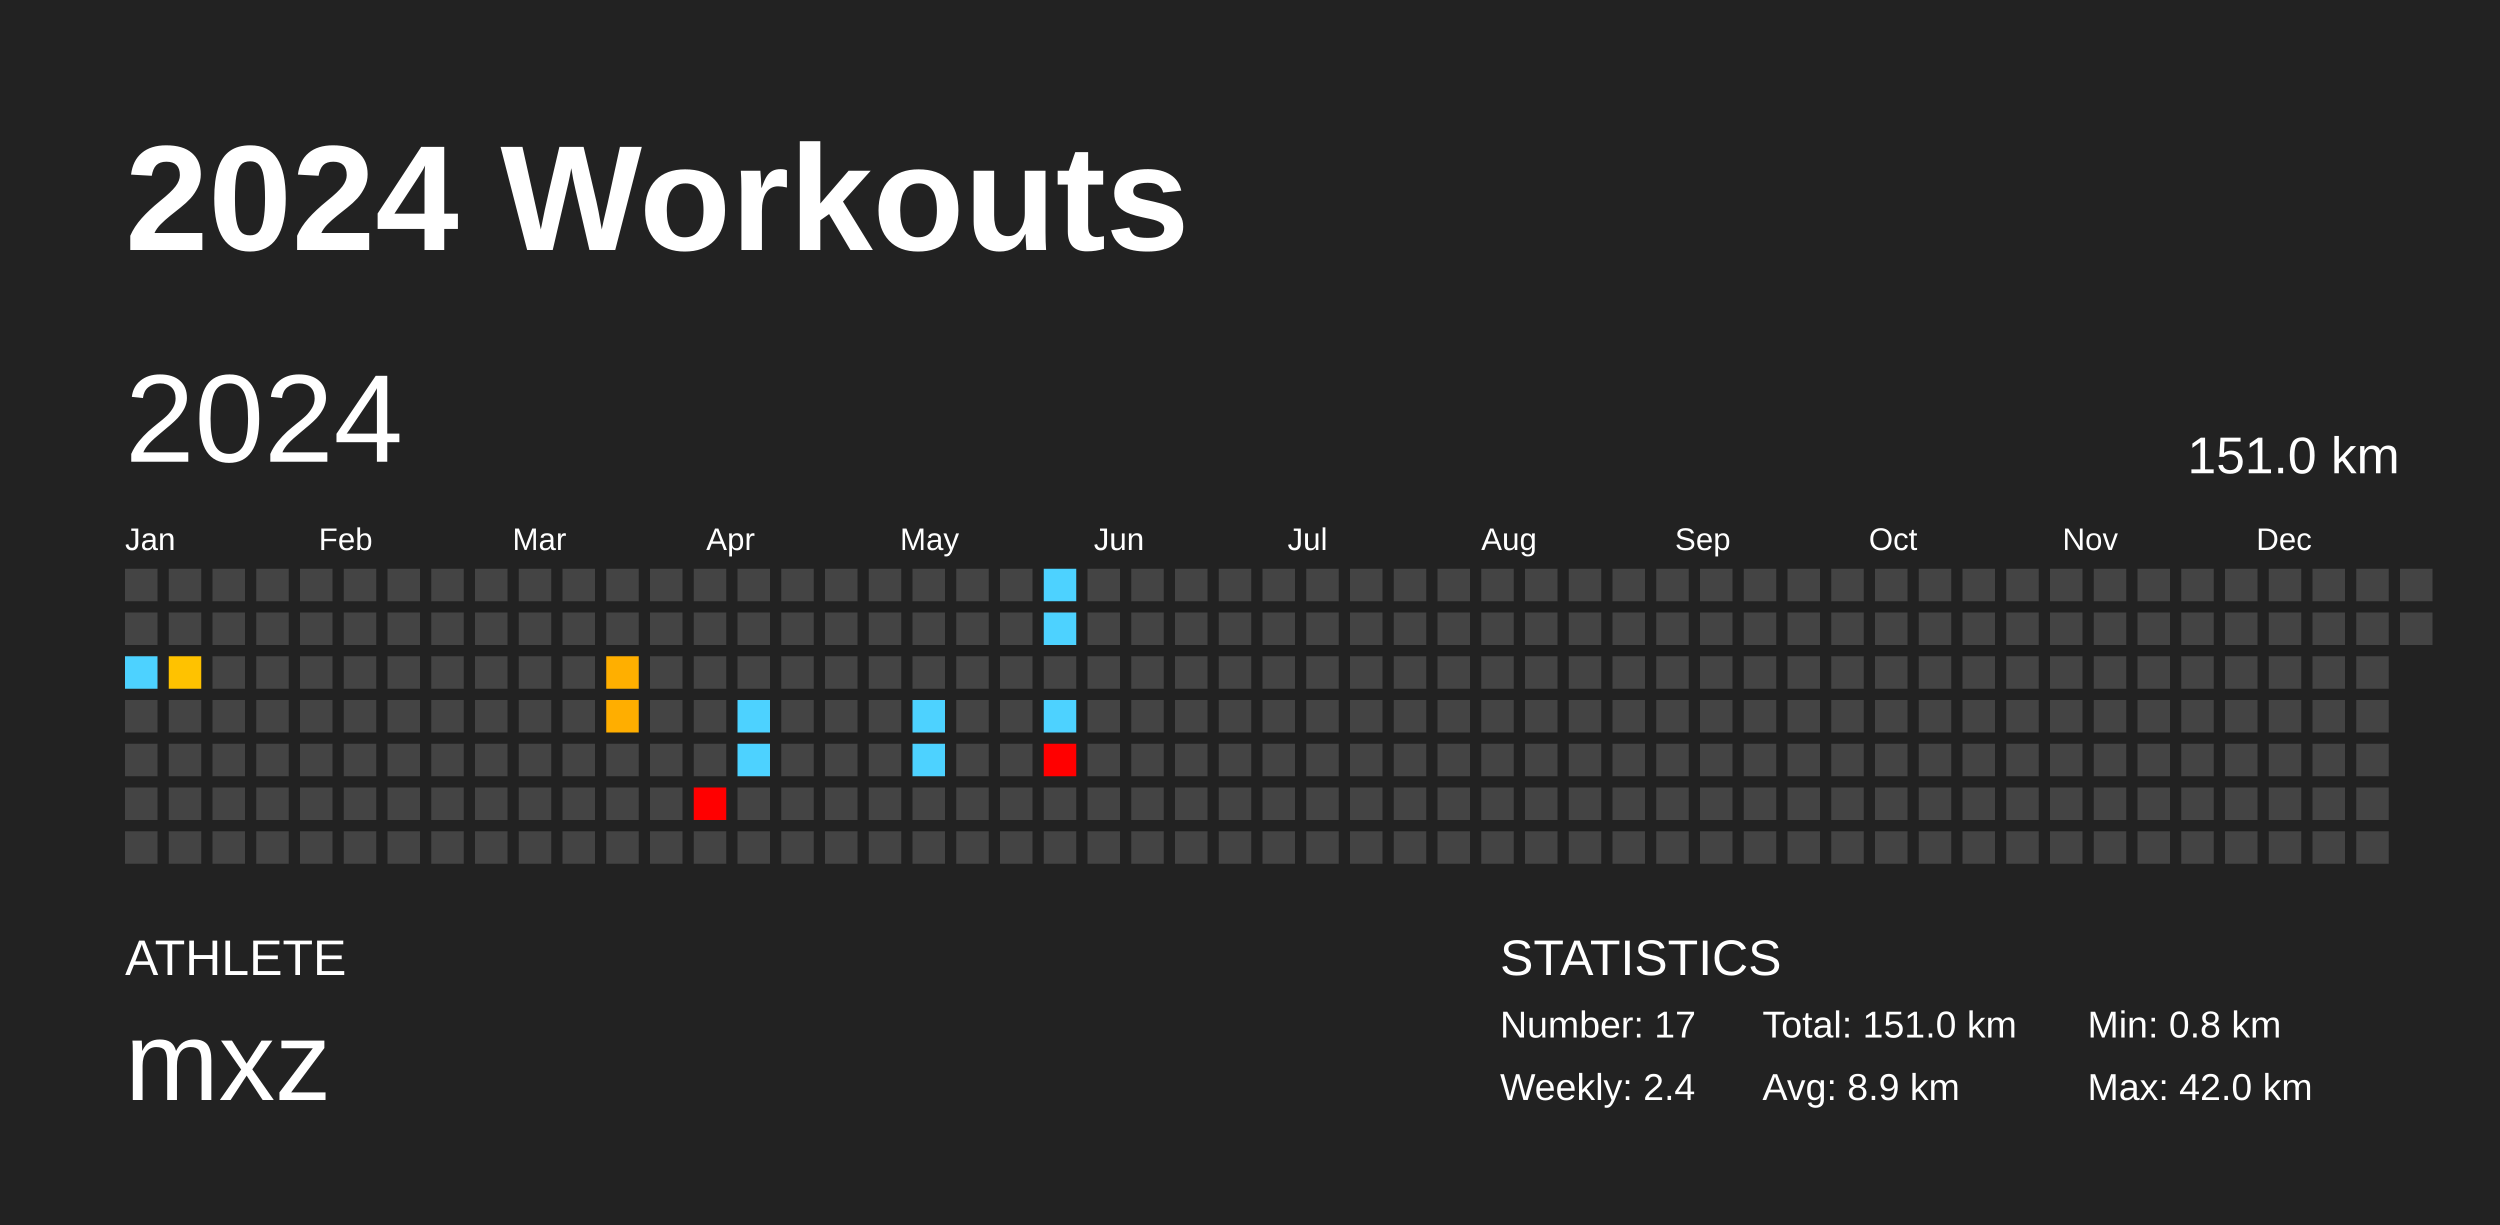
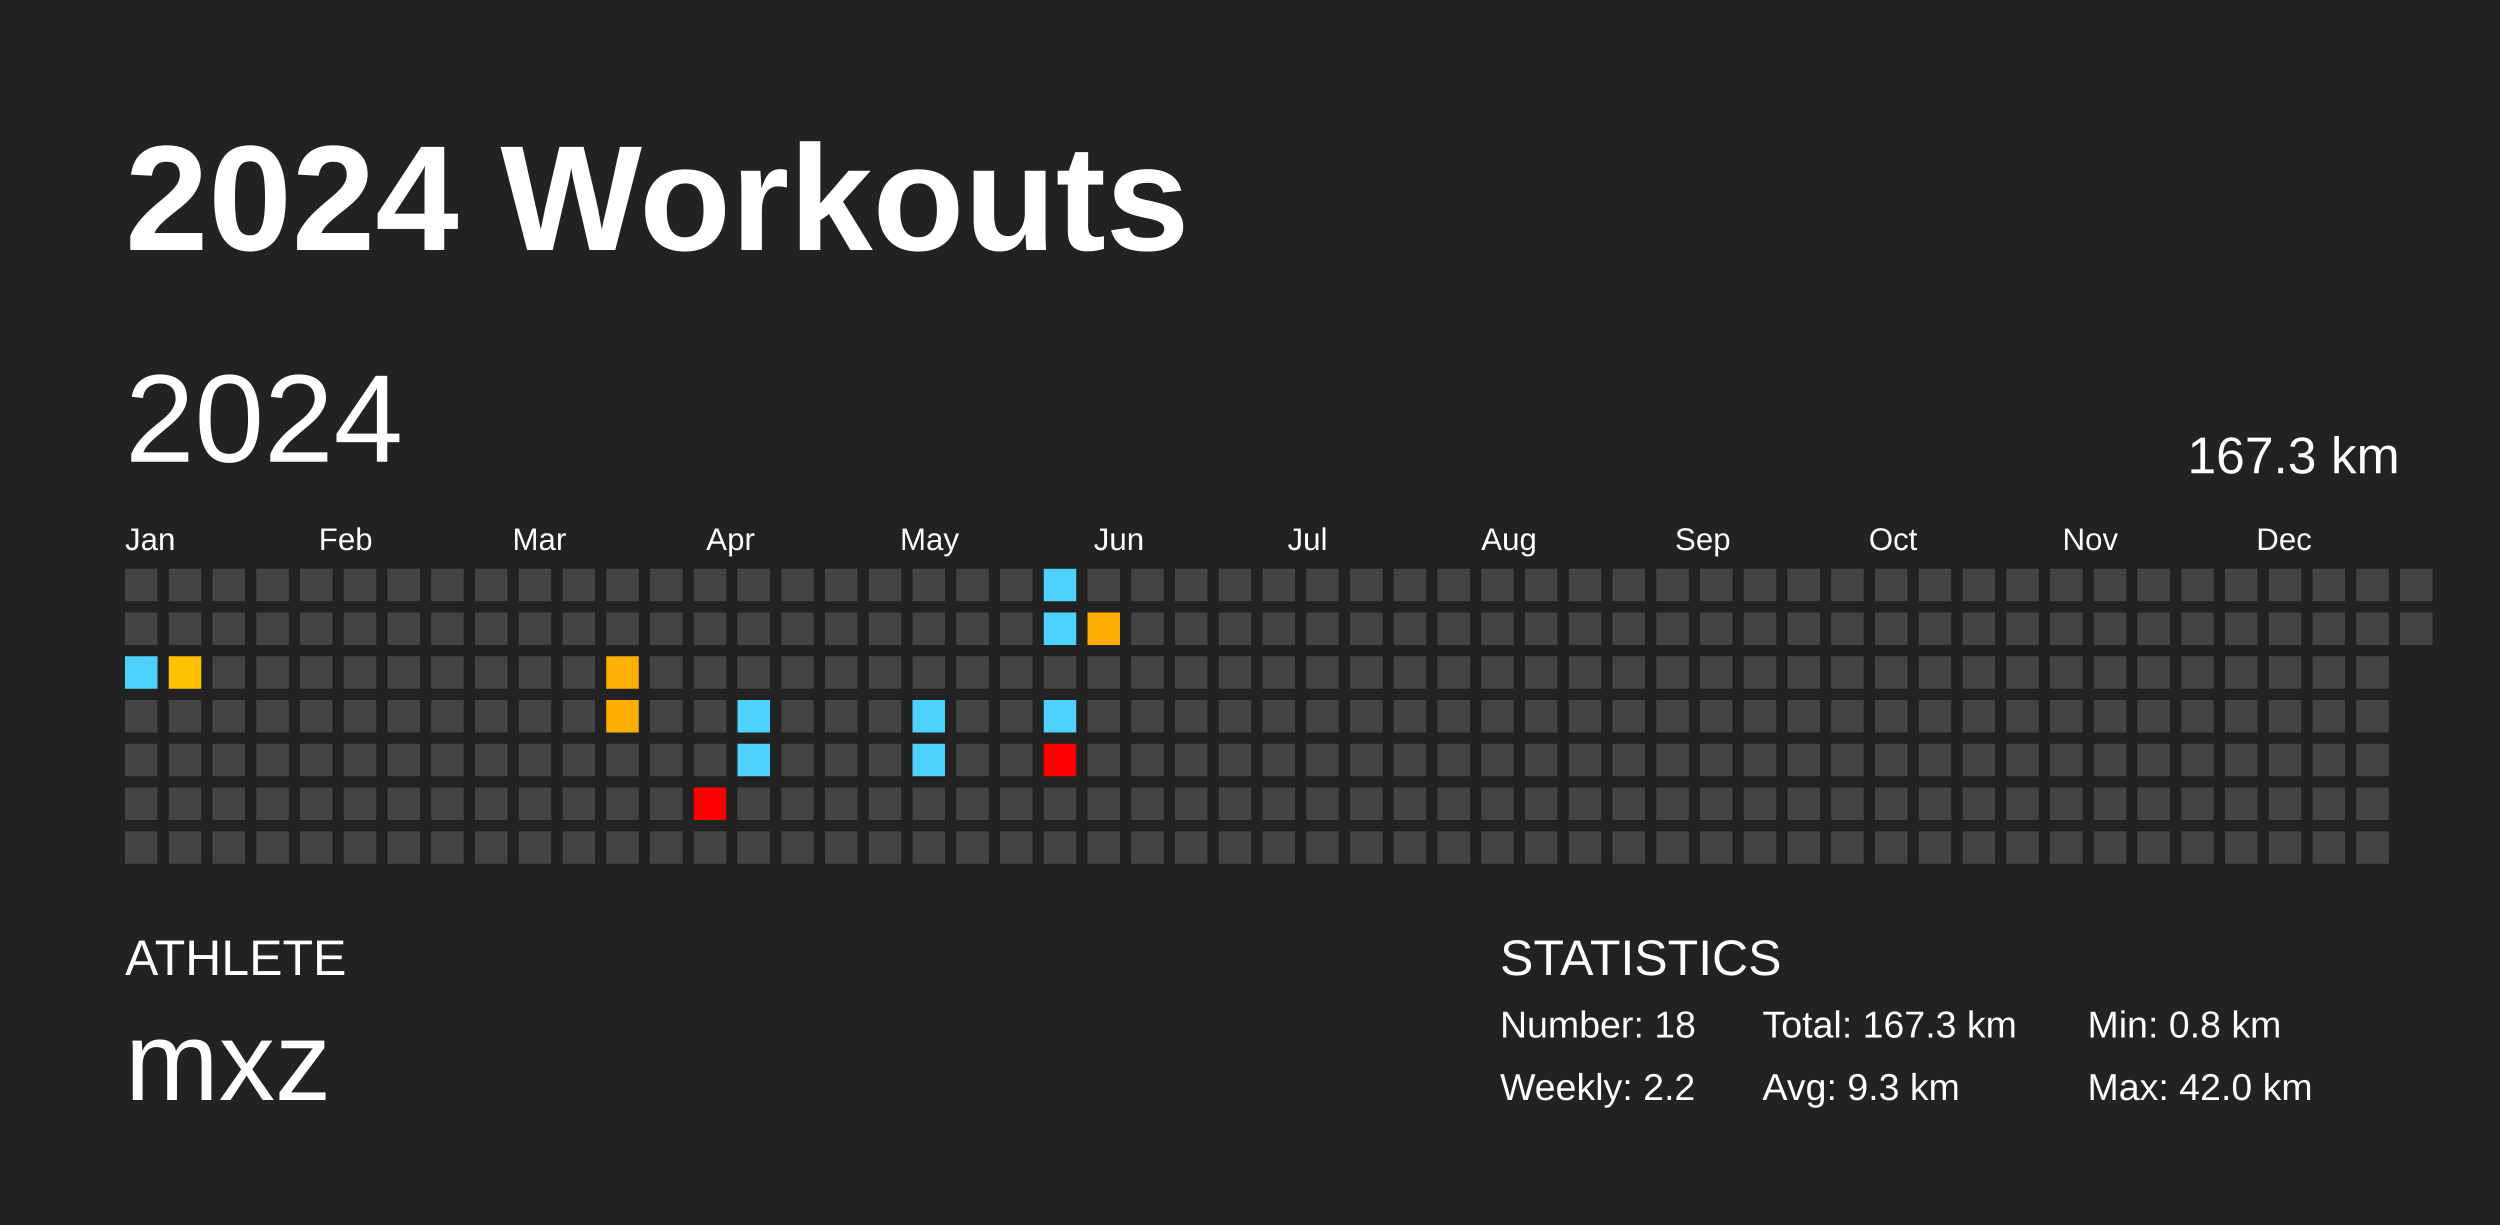
<svg xmlns="http://www.w3.org/2000/svg" baseProfile="full" height="98mm" version="1.1" viewBox="0,0,200,98" width="200mm">
  <defs />
  <rect fill="#222222" height="98" width="200" x="0" y="0" />
  <text fill="#FFFFFF" style="font-size:12px; font-family:Arial; font-weight:bold;" x="10" y="20">2024 Workouts</text>
  <text fill="#FFFFFF" style="font-size:4px; font-family:Arial" x="10" y="78">ATHLETE</text>
  <text fill="#FFFFFF" style="font-size:9px; font-family:Arial" x="10" y="88">mxz</text>
  <text fill="#FFFFFF" style="font-size:4px; font-family:Arial" x="120" y="78">STATISTICS</text>
-   <text fill="#FFFFFF" style="font-size:3px; font-family:Arial" x="120" y="83">Number: 17</text>
-   <text fill="#FFFFFF" style="font-size:3px; font-family:Arial" x="120" y="88">Weekly: 2.4</text>
-   <text fill="#FFFFFF" style="font-size:3px; font-family:Arial" x="141" y="83">Total: 151.0 km</text>
-   <text fill="#FFFFFF" style="font-size:3px; font-family:Arial" x="141" y="88">Avg: 8.9 km</text>
+   <text fill="#FFFFFF" style="font-size:3px; font-family:Arial" x="120" y="83">Number: 18</text>
+   <text fill="#FFFFFF" style="font-size:3px; font-family:Arial" x="120" y="88">Weekly: 2.2</text>
+   <text fill="#FFFFFF" style="font-size:3px; font-family:Arial" x="141" y="83">Total: 167.3 km</text>
+   <text fill="#FFFFFF" style="font-size:3px; font-family:Arial" x="141" y="88">Avg: 9.3 km</text>
  <text fill="#FFFFFF" style="font-size:3px; font-family:Arial" x="167" y="83">Min: 0.8 km</text>
  <text fill="#FFFFFF" style="font-size:3px; font-family:Arial" x="167" y="88">Max: 42.0 km</text>
  <text dominant-baseline="hanging" fill="#FFFFFF" style="font-size:10.0px; font-family:Arial;" x="10" y="30">2024</text>
-   <text dominant-baseline="hanging" fill="#FFFFFF" style="font-size:4.125px; font-family:Arial;" x="175" y="35">151.0 km</text>
+   <text dominant-baseline="hanging" fill="#FFFFFF" style="font-size:4.125px; font-family:Arial;" x="175" y="35">167.3 km</text>
  <text fill="#FFFFFF" style="font-size:2.5px; font-family:Arial" x="10.0" y="44">Jan</text>
  <text fill="#FFFFFF" style="font-size:2.5px; font-family:Arial" x="25.5" y="44">Feb</text>
  <text fill="#FFFFFF" style="font-size:2.5px; font-family:Arial" x="41.0" y="44">Mar</text>
  <text fill="#FFFFFF" style="font-size:2.5px; font-family:Arial" x="56.5" y="44">Apr</text>
  <text fill="#FFFFFF" style="font-size:2.5px; font-family:Arial" x="72.0" y="44">May</text>
  <text fill="#FFFFFF" style="font-size:2.5px; font-family:Arial" x="87.5" y="44">Jun</text>
  <text fill="#FFFFFF" style="font-size:2.5px; font-family:Arial" x="103.0" y="44">Jul</text>
  <text fill="#FFFFFF" style="font-size:2.5px; font-family:Arial" x="118.5" y="44">Aug</text>
  <text fill="#FFFFFF" style="font-size:2.5px; font-family:Arial" x="134.0" y="44">Sep</text>
  <text fill="#FFFFFF" style="font-size:2.5px; font-family:Arial" x="149.5" y="44">Oct</text>
  <text fill="#FFFFFF" style="font-size:2.5px; font-family:Arial" x="165.0" y="44">Nov</text>
  <text fill="#FFFFFF" style="font-size:2.5px; font-family:Arial" x="180.5" y="44">Dec</text>
  <rect fill="#444444" height="2.6" width="2.6" x="10.0" y="45.5" />
  <rect fill="#444444" height="2.6" width="2.6" x="10.0" y="49.0" />
  <rect fill="#4dd2ff" height="2.6" width="2.6" x="10.0" y="52.5" />
  <rect fill="#444444" height="2.6" width="2.6" x="10.0" y="56.0" />
  <rect fill="#444444" height="2.6" width="2.6" x="10.0" y="59.5" />
  <rect fill="#444444" height="2.6" width="2.6" x="10.0" y="63.0" />
  <rect fill="#444444" height="2.6" width="2.6" x="10.0" y="66.5" />
  <rect fill="#444444" height="2.6" width="2.6" x="13.5" y="45.5" />
  <rect fill="#444444" height="2.6" width="2.6" x="13.5" y="49.0" />
  <rect fill="#ffc200" height="2.6" width="2.6" x="13.5" y="52.5" />
  <rect fill="#444444" height="2.6" width="2.6" x="13.5" y="56.0" />
  <rect fill="#444444" height="2.6" width="2.6" x="13.5" y="59.5" />
  <rect fill="#444444" height="2.6" width="2.6" x="13.5" y="63.0" />
  <rect fill="#444444" height="2.6" width="2.6" x="13.5" y="66.5" />
  <rect fill="#444444" height="2.6" width="2.6" x="17.0" y="45.5" />
  <rect fill="#444444" height="2.6" width="2.6" x="17.0" y="49.0" />
  <rect fill="#444444" height="2.6" width="2.6" x="17.0" y="52.5" />
  <rect fill="#444444" height="2.6" width="2.6" x="17.0" y="56.0" />
  <rect fill="#444444" height="2.6" width="2.6" x="17.0" y="59.5" />
  <rect fill="#444444" height="2.6" width="2.6" x="17.0" y="63.0" />
  <rect fill="#444444" height="2.6" width="2.6" x="17.0" y="66.5" />
  <rect fill="#444444" height="2.6" width="2.6" x="20.5" y="45.5" />
  <rect fill="#444444" height="2.6" width="2.6" x="20.5" y="49.0" />
  <rect fill="#444444" height="2.6" width="2.6" x="20.5" y="52.5" />
  <rect fill="#444444" height="2.6" width="2.6" x="20.5" y="56.0" />
  <rect fill="#444444" height="2.6" width="2.6" x="20.5" y="59.5" />
  <rect fill="#444444" height="2.6" width="2.6" x="20.5" y="63.0" />
  <rect fill="#444444" height="2.6" width="2.6" x="20.5" y="66.5" />
  <rect fill="#444444" height="2.6" width="2.6" x="24.0" y="45.5" />
  <rect fill="#444444" height="2.6" width="2.6" x="24.0" y="49.0" />
  <rect fill="#444444" height="2.6" width="2.6" x="24.0" y="52.5" />
  <rect fill="#444444" height="2.6" width="2.6" x="24.0" y="56.0" />
  <rect fill="#444444" height="2.6" width="2.6" x="24.0" y="59.5" />
  <rect fill="#444444" height="2.6" width="2.6" x="24.0" y="63.0" />
  <rect fill="#444444" height="2.6" width="2.6" x="24.0" y="66.5" />
  <rect fill="#444444" height="2.6" width="2.6" x="27.5" y="45.5" />
  <rect fill="#444444" height="2.6" width="2.6" x="27.5" y="49.0" />
  <rect fill="#444444" height="2.6" width="2.6" x="27.5" y="52.5" />
  <rect fill="#444444" height="2.6" width="2.6" x="27.5" y="56.0" />
  <rect fill="#444444" height="2.6" width="2.6" x="27.5" y="59.5" />
  <rect fill="#444444" height="2.6" width="2.6" x="27.5" y="63.0" />
  <rect fill="#444444" height="2.6" width="2.6" x="27.5" y="66.5" />
  <rect fill="#444444" height="2.6" width="2.6" x="31.0" y="45.5" />
  <rect fill="#444444" height="2.6" width="2.6" x="31.0" y="49.0" />
  <rect fill="#444444" height="2.6" width="2.6" x="31.0" y="52.5" />
  <rect fill="#444444" height="2.6" width="2.6" x="31.0" y="56.0" />
  <rect fill="#444444" height="2.6" width="2.6" x="31.0" y="59.5" />
  <rect fill="#444444" height="2.6" width="2.6" x="31.0" y="63.0" />
  <rect fill="#444444" height="2.6" width="2.6" x="31.0" y="66.5" />
  <rect fill="#444444" height="2.6" width="2.6" x="34.5" y="45.5" />
  <rect fill="#444444" height="2.6" width="2.6" x="34.5" y="49.0" />
  <rect fill="#444444" height="2.6" width="2.6" x="34.5" y="52.5" />
  <rect fill="#444444" height="2.6" width="2.6" x="34.5" y="56.0" />
  <rect fill="#444444" height="2.6" width="2.6" x="34.5" y="59.5" />
  <rect fill="#444444" height="2.6" width="2.6" x="34.5" y="63.0" />
  <rect fill="#444444" height="2.6" width="2.6" x="34.5" y="66.5" />
  <rect fill="#444444" height="2.6" width="2.6" x="38.0" y="45.5" />
  <rect fill="#444444" height="2.6" width="2.6" x="38.0" y="49.0" />
  <rect fill="#444444" height="2.6" width="2.6" x="38.0" y="52.5" />
  <rect fill="#444444" height="2.6" width="2.6" x="38.0" y="56.0" />
  <rect fill="#444444" height="2.6" width="2.6" x="38.0" y="59.5" />
  <rect fill="#444444" height="2.6" width="2.6" x="38.0" y="63.0" />
  <rect fill="#444444" height="2.6" width="2.6" x="38.0" y="66.5" />
  <rect fill="#444444" height="2.6" width="2.6" x="41.5" y="45.5" />
  <rect fill="#444444" height="2.6" width="2.6" x="41.5" y="49.0" />
  <rect fill="#444444" height="2.6" width="2.6" x="41.5" y="52.5" />
  <rect fill="#444444" height="2.6" width="2.6" x="41.5" y="56.0" />
  <rect fill="#444444" height="2.6" width="2.6" x="41.5" y="59.5" />
  <rect fill="#444444" height="2.6" width="2.6" x="41.5" y="63.0" />
  <rect fill="#444444" height="2.6" width="2.6" x="41.5" y="66.5" />
  <rect fill="#444444" height="2.6" width="2.6" x="45.0" y="45.5" />
  <rect fill="#444444" height="2.6" width="2.6" x="45.0" y="49.0" />
  <rect fill="#444444" height="2.6" width="2.6" x="45.0" y="52.5" />
  <rect fill="#444444" height="2.6" width="2.6" x="45.0" y="56.0" />
  <rect fill="#444444" height="2.6" width="2.6" x="45.0" y="59.5" />
  <rect fill="#444444" height="2.6" width="2.6" x="45.0" y="63.0" />
  <rect fill="#444444" height="2.6" width="2.6" x="45.0" y="66.5" />
  <rect fill="#444444" height="2.6" width="2.6" x="48.5" y="45.5" />
  <rect fill="#444444" height="2.6" width="2.6" x="48.5" y="49.0" />
  <rect fill="#ffaf00" height="2.6" width="2.6" x="48.5" y="52.5" />
  <rect fill="#ffae00" height="2.6" width="2.6" x="48.5" y="56.0" />
  <rect fill="#444444" height="2.6" width="2.6" x="48.5" y="59.5" />
  <rect fill="#444444" height="2.6" width="2.6" x="48.5" y="63.0" />
  <rect fill="#444444" height="2.6" width="2.6" x="48.5" y="66.5" />
  <rect fill="#444444" height="2.6" width="2.6" x="52.0" y="45.5" />
  <rect fill="#444444" height="2.6" width="2.6" x="52.0" y="49.0" />
  <rect fill="#444444" height="2.6" width="2.6" x="52.0" y="52.5" />
  <rect fill="#444444" height="2.6" width="2.6" x="52.0" y="56.0" />
  <rect fill="#444444" height="2.6" width="2.6" x="52.0" y="59.5" />
  <rect fill="#444444" height="2.6" width="2.6" x="52.0" y="63.0" />
  <rect fill="#444444" height="2.6" width="2.6" x="52.0" y="66.5" />
  <rect fill="#444444" height="2.6" width="2.6" x="55.5" y="45.5" />
  <rect fill="#444444" height="2.6" width="2.6" x="55.5" y="49.0" />
  <rect fill="#444444" height="2.6" width="2.6" x="55.5" y="52.5" />
  <rect fill="#444444" height="2.6" width="2.6" x="55.5" y="56.0" />
  <rect fill="#444444" height="2.6" width="2.6" x="55.5" y="59.5" />
  <rect fill="red" height="2.6" width="2.6" x="55.5" y="63.0" />
  <rect fill="#444444" height="2.6" width="2.6" x="55.5" y="66.5" />
  <rect fill="#444444" height="2.6" width="2.6" x="59.0" y="45.5" />
  <rect fill="#444444" height="2.6" width="2.6" x="59.0" y="49.0" />
  <rect fill="#444444" height="2.6" width="2.6" x="59.0" y="52.5" />
  <rect fill="#4dd2ff" height="2.6" width="2.6" x="59.0" y="56.0" />
  <rect fill="#4dd2ff" height="2.6" width="2.6" x="59.0" y="59.5" />
  <rect fill="#444444" height="2.6" width="2.6" x="59.0" y="63.0" />
  <rect fill="#444444" height="2.6" width="2.6" x="59.0" y="66.5" />
  <rect fill="#444444" height="2.6" width="2.6" x="62.5" y="45.5" />
  <rect fill="#444444" height="2.6" width="2.6" x="62.5" y="49.0" />
  <rect fill="#444444" height="2.6" width="2.6" x="62.5" y="52.5" />
  <rect fill="#444444" height="2.6" width="2.6" x="62.5" y="56.0" />
  <rect fill="#444444" height="2.6" width="2.6" x="62.5" y="59.5" />
  <rect fill="#444444" height="2.6" width="2.6" x="62.5" y="63.0" />
  <rect fill="#444444" height="2.6" width="2.6" x="62.5" y="66.5" />
  <rect fill="#444444" height="2.6" width="2.6" x="66.0" y="45.5" />
  <rect fill="#444444" height="2.6" width="2.6" x="66.0" y="49.0" />
  <rect fill="#444444" height="2.6" width="2.6" x="66.0" y="52.5" />
  <rect fill="#444444" height="2.6" width="2.6" x="66.0" y="56.0" />
  <rect fill="#444444" height="2.6" width="2.6" x="66.0" y="59.5" />
  <rect fill="#444444" height="2.6" width="2.6" x="66.0" y="63.0" />
  <rect fill="#444444" height="2.6" width="2.6" x="66.0" y="66.5" />
  <rect fill="#444444" height="2.6" width="2.6" x="69.5" y="45.5" />
  <rect fill="#444444" height="2.6" width="2.6" x="69.5" y="49.0" />
  <rect fill="#444444" height="2.6" width="2.6" x="69.5" y="52.5" />
  <rect fill="#444444" height="2.6" width="2.6" x="69.5" y="56.0" />
  <rect fill="#444444" height="2.6" width="2.6" x="69.5" y="59.5" />
  <rect fill="#444444" height="2.6" width="2.6" x="69.5" y="63.0" />
  <rect fill="#444444" height="2.6" width="2.6" x="69.5" y="66.5" />
  <rect fill="#444444" height="2.6" width="2.6" x="73.0" y="45.5" />
  <rect fill="#444444" height="2.6" width="2.6" x="73.0" y="49.0" />
  <rect fill="#444444" height="2.6" width="2.6" x="73.0" y="52.5" />
  <rect fill="#4dd2ff" height="2.6" width="2.6" x="73.0" y="56.0" />
  <rect fill="#4dd2ff" height="2.6" width="2.6" x="73.0" y="59.5" />
  <rect fill="#444444" height="2.6" width="2.6" x="73.0" y="63.0" />
  <rect fill="#444444" height="2.6" width="2.6" x="73.0" y="66.5" />
  <rect fill="#444444" height="2.6" width="2.6" x="76.5" y="45.5" />
  <rect fill="#444444" height="2.6" width="2.6" x="76.5" y="49.0" />
  <rect fill="#444444" height="2.6" width="2.6" x="76.5" y="52.5" />
  <rect fill="#444444" height="2.6" width="2.6" x="76.5" y="56.0" />
  <rect fill="#444444" height="2.6" width="2.6" x="76.5" y="59.5" />
  <rect fill="#444444" height="2.6" width="2.6" x="76.5" y="63.0" />
  <rect fill="#444444" height="2.6" width="2.6" x="76.5" y="66.5" />
  <rect fill="#444444" height="2.6" width="2.6" x="80.0" y="45.5" />
  <rect fill="#444444" height="2.6" width="2.6" x="80.0" y="49.0" />
  <rect fill="#444444" height="2.6" width="2.6" x="80.0" y="52.5" />
  <rect fill="#444444" height="2.6" width="2.6" x="80.0" y="56.0" />
  <rect fill="#444444" height="2.6" width="2.6" x="80.0" y="59.5" />
  <rect fill="#444444" height="2.6" width="2.6" x="80.0" y="63.0" />
  <rect fill="#444444" height="2.6" width="2.6" x="80.0" y="66.5" />
  <rect fill="#4dd2ff" height="2.6" width="2.6" x="83.5" y="45.5" />
  <rect fill="#4dd2ff" height="2.6" width="2.6" x="83.5" y="49.0" />
  <rect fill="#444444" height="2.6" width="2.6" x="83.5" y="52.5" />
  <rect fill="#4dd2ff" height="2.6" width="2.6" x="83.5" y="56.0" />
  <rect fill="red" height="2.6" width="2.6" x="83.5" y="59.5" />
  <rect fill="#444444" height="2.6" width="2.6" x="83.5" y="63.0" />
  <rect fill="#444444" height="2.6" width="2.6" x="83.5" y="66.5" />
  <rect fill="#444444" height="2.6" width="2.6" x="87.0" y="45.5" />
-   <rect fill="#444444" height="2.6" width="2.6" x="87.0" y="49.0" />
+   <rect fill="#ffab00" height="2.6" width="2.6" x="87.0" y="49.0" />
  <rect fill="#444444" height="2.6" width="2.6" x="87.0" y="52.5" />
  <rect fill="#444444" height="2.6" width="2.6" x="87.0" y="56.0" />
  <rect fill="#444444" height="2.6" width="2.6" x="87.0" y="59.5" />
  <rect fill="#444444" height="2.6" width="2.6" x="87.0" y="63.0" />
  <rect fill="#444444" height="2.6" width="2.6" x="87.0" y="66.5" />
  <rect fill="#444444" height="2.6" width="2.6" x="90.5" y="45.5" />
  <rect fill="#444444" height="2.6" width="2.6" x="90.5" y="49.0" />
  <rect fill="#444444" height="2.6" width="2.6" x="90.5" y="52.5" />
  <rect fill="#444444" height="2.6" width="2.6" x="90.5" y="56.0" />
  <rect fill="#444444" height="2.6" width="2.6" x="90.5" y="59.5" />
  <rect fill="#444444" height="2.6" width="2.6" x="90.5" y="63.0" />
  <rect fill="#444444" height="2.6" width="2.6" x="90.5" y="66.5" />
  <rect fill="#444444" height="2.6" width="2.6" x="94.0" y="45.5" />
  <rect fill="#444444" height="2.6" width="2.6" x="94.0" y="49.0" />
  <rect fill="#444444" height="2.6" width="2.6" x="94.0" y="52.5" />
  <rect fill="#444444" height="2.6" width="2.6" x="94.0" y="56.0" />
  <rect fill="#444444" height="2.6" width="2.6" x="94.0" y="59.5" />
  <rect fill="#444444" height="2.6" width="2.6" x="94.0" y="63.0" />
  <rect fill="#444444" height="2.6" width="2.6" x="94.0" y="66.5" />
  <rect fill="#444444" height="2.6" width="2.6" x="97.5" y="45.5" />
  <rect fill="#444444" height="2.6" width="2.6" x="97.5" y="49.0" />
  <rect fill="#444444" height="2.6" width="2.6" x="97.5" y="52.5" />
  <rect fill="#444444" height="2.6" width="2.6" x="97.5" y="56.0" />
  <rect fill="#444444" height="2.6" width="2.6" x="97.5" y="59.5" />
  <rect fill="#444444" height="2.6" width="2.6" x="97.5" y="63.0" />
  <rect fill="#444444" height="2.6" width="2.6" x="97.5" y="66.5" />
  <rect fill="#444444" height="2.6" width="2.6" x="101.0" y="45.5" />
  <rect fill="#444444" height="2.6" width="2.6" x="101.0" y="49.0" />
  <rect fill="#444444" height="2.6" width="2.6" x="101.0" y="52.5" />
  <rect fill="#444444" height="2.6" width="2.6" x="101.0" y="56.0" />
  <rect fill="#444444" height="2.6" width="2.6" x="101.0" y="59.5" />
  <rect fill="#444444" height="2.6" width="2.6" x="101.0" y="63.0" />
  <rect fill="#444444" height="2.6" width="2.6" x="101.0" y="66.5" />
  <rect fill="#444444" height="2.6" width="2.6" x="104.5" y="45.5" />
  <rect fill="#444444" height="2.6" width="2.6" x="104.5" y="49.0" />
  <rect fill="#444444" height="2.6" width="2.6" x="104.5" y="52.5" />
  <rect fill="#444444" height="2.6" width="2.6" x="104.5" y="56.0" />
  <rect fill="#444444" height="2.6" width="2.6" x="104.5" y="59.5" />
  <rect fill="#444444" height="2.6" width="2.6" x="104.5" y="63.0" />
  <rect fill="#444444" height="2.6" width="2.6" x="104.5" y="66.5" />
  <rect fill="#444444" height="2.6" width="2.6" x="108.0" y="45.5" />
  <rect fill="#444444" height="2.6" width="2.6" x="108.0" y="49.0" />
  <rect fill="#444444" height="2.6" width="2.6" x="108.0" y="52.5" />
  <rect fill="#444444" height="2.6" width="2.6" x="108.0" y="56.0" />
  <rect fill="#444444" height="2.6" width="2.6" x="108.0" y="59.5" />
  <rect fill="#444444" height="2.6" width="2.6" x="108.0" y="63.0" />
  <rect fill="#444444" height="2.6" width="2.6" x="108.0" y="66.5" />
  <rect fill="#444444" height="2.6" width="2.6" x="111.5" y="45.5" />
  <rect fill="#444444" height="2.6" width="2.6" x="111.5" y="49.0" />
  <rect fill="#444444" height="2.6" width="2.6" x="111.5" y="52.5" />
  <rect fill="#444444" height="2.6" width="2.6" x="111.5" y="56.0" />
  <rect fill="#444444" height="2.6" width="2.6" x="111.5" y="59.5" />
  <rect fill="#444444" height="2.6" width="2.6" x="111.5" y="63.0" />
  <rect fill="#444444" height="2.6" width="2.6" x="111.5" y="66.5" />
  <rect fill="#444444" height="2.6" width="2.6" x="115.0" y="45.5" />
  <rect fill="#444444" height="2.6" width="2.6" x="115.0" y="49.0" />
  <rect fill="#444444" height="2.6" width="2.6" x="115.0" y="52.5" />
  <rect fill="#444444" height="2.6" width="2.6" x="115.0" y="56.0" />
  <rect fill="#444444" height="2.6" width="2.6" x="115.0" y="59.5" />
  <rect fill="#444444" height="2.6" width="2.6" x="115.0" y="63.0" />
  <rect fill="#444444" height="2.6" width="2.6" x="115.0" y="66.5" />
  <rect fill="#444444" height="2.6" width="2.6" x="118.5" y="45.5" />
  <rect fill="#444444" height="2.6" width="2.6" x="118.5" y="49.0" />
  <rect fill="#444444" height="2.6" width="2.6" x="118.5" y="52.5" />
  <rect fill="#444444" height="2.6" width="2.6" x="118.5" y="56.0" />
  <rect fill="#444444" height="2.6" width="2.6" x="118.5" y="59.5" />
  <rect fill="#444444" height="2.6" width="2.6" x="118.5" y="63.0" />
  <rect fill="#444444" height="2.6" width="2.6" x="118.5" y="66.5" />
  <rect fill="#444444" height="2.6" width="2.6" x="122.0" y="45.5" />
  <rect fill="#444444" height="2.6" width="2.6" x="122.0" y="49.0" />
  <rect fill="#444444" height="2.6" width="2.6" x="122.0" y="52.5" />
  <rect fill="#444444" height="2.6" width="2.6" x="122.0" y="56.0" />
  <rect fill="#444444" height="2.6" width="2.6" x="122.0" y="59.5" />
  <rect fill="#444444" height="2.6" width="2.6" x="122.0" y="63.0" />
  <rect fill="#444444" height="2.6" width="2.6" x="122.0" y="66.5" />
  <rect fill="#444444" height="2.6" width="2.6" x="125.5" y="45.5" />
  <rect fill="#444444" height="2.6" width="2.6" x="125.5" y="49.0" />
  <rect fill="#444444" height="2.6" width="2.6" x="125.5" y="52.5" />
  <rect fill="#444444" height="2.6" width="2.6" x="125.5" y="56.0" />
  <rect fill="#444444" height="2.6" width="2.6" x="125.5" y="59.5" />
  <rect fill="#444444" height="2.6" width="2.6" x="125.5" y="63.0" />
  <rect fill="#444444" height="2.6" width="2.6" x="125.5" y="66.5" />
  <rect fill="#444444" height="2.6" width="2.6" x="129.0" y="45.5" />
  <rect fill="#444444" height="2.6" width="2.6" x="129.0" y="49.0" />
  <rect fill="#444444" height="2.6" width="2.6" x="129.0" y="52.5" />
  <rect fill="#444444" height="2.6" width="2.6" x="129.0" y="56.0" />
  <rect fill="#444444" height="2.6" width="2.6" x="129.0" y="59.5" />
  <rect fill="#444444" height="2.6" width="2.6" x="129.0" y="63.0" />
  <rect fill="#444444" height="2.6" width="2.6" x="129.0" y="66.5" />
  <rect fill="#444444" height="2.6" width="2.6" x="132.5" y="45.5" />
  <rect fill="#444444" height="2.6" width="2.6" x="132.5" y="49.0" />
  <rect fill="#444444" height="2.6" width="2.6" x="132.5" y="52.5" />
  <rect fill="#444444" height="2.6" width="2.6" x="132.5" y="56.0" />
  <rect fill="#444444" height="2.6" width="2.6" x="132.5" y="59.5" />
  <rect fill="#444444" height="2.6" width="2.6" x="132.5" y="63.0" />
  <rect fill="#444444" height="2.6" width="2.6" x="132.5" y="66.5" />
  <rect fill="#444444" height="2.6" width="2.6" x="136.0" y="45.5" />
  <rect fill="#444444" height="2.6" width="2.6" x="136.0" y="49.0" />
  <rect fill="#444444" height="2.6" width="2.6" x="136.0" y="52.5" />
  <rect fill="#444444" height="2.6" width="2.6" x="136.0" y="56.0" />
  <rect fill="#444444" height="2.6" width="2.6" x="136.0" y="59.5" />
  <rect fill="#444444" height="2.6" width="2.6" x="136.0" y="63.0" />
  <rect fill="#444444" height="2.6" width="2.6" x="136.0" y="66.5" />
  <rect fill="#444444" height="2.6" width="2.6" x="139.5" y="45.5" />
  <rect fill="#444444" height="2.6" width="2.6" x="139.5" y="49.0" />
  <rect fill="#444444" height="2.6" width="2.6" x="139.5" y="52.5" />
  <rect fill="#444444" height="2.6" width="2.6" x="139.5" y="56.0" />
  <rect fill="#444444" height="2.6" width="2.6" x="139.5" y="59.5" />
  <rect fill="#444444" height="2.6" width="2.6" x="139.5" y="63.0" />
  <rect fill="#444444" height="2.6" width="2.6" x="139.5" y="66.5" />
  <rect fill="#444444" height="2.6" width="2.6" x="143.0" y="45.5" />
  <rect fill="#444444" height="2.6" width="2.6" x="143.0" y="49.0" />
  <rect fill="#444444" height="2.6" width="2.6" x="143.0" y="52.5" />
  <rect fill="#444444" height="2.6" width="2.6" x="143.0" y="56.0" />
  <rect fill="#444444" height="2.6" width="2.6" x="143.0" y="59.5" />
  <rect fill="#444444" height="2.6" width="2.6" x="143.0" y="63.0" />
  <rect fill="#444444" height="2.6" width="2.6" x="143.0" y="66.5" />
  <rect fill="#444444" height="2.6" width="2.6" x="146.5" y="45.5" />
  <rect fill="#444444" height="2.6" width="2.6" x="146.5" y="49.0" />
  <rect fill="#444444" height="2.6" width="2.6" x="146.5" y="52.5" />
  <rect fill="#444444" height="2.6" width="2.6" x="146.5" y="56.0" />
  <rect fill="#444444" height="2.6" width="2.6" x="146.5" y="59.5" />
  <rect fill="#444444" height="2.6" width="2.6" x="146.5" y="63.0" />
  <rect fill="#444444" height="2.6" width="2.6" x="146.5" y="66.5" />
  <rect fill="#444444" height="2.6" width="2.6" x="150.0" y="45.5" />
  <rect fill="#444444" height="2.6" width="2.6" x="150.0" y="49.0" />
  <rect fill="#444444" height="2.6" width="2.6" x="150.0" y="52.5" />
  <rect fill="#444444" height="2.6" width="2.6" x="150.0" y="56.0" />
  <rect fill="#444444" height="2.6" width="2.6" x="150.0" y="59.5" />
  <rect fill="#444444" height="2.6" width="2.6" x="150.0" y="63.0" />
  <rect fill="#444444" height="2.6" width="2.6" x="150.0" y="66.5" />
  <rect fill="#444444" height="2.6" width="2.6" x="153.5" y="45.5" />
  <rect fill="#444444" height="2.6" width="2.6" x="153.5" y="49.0" />
  <rect fill="#444444" height="2.6" width="2.6" x="153.5" y="52.5" />
  <rect fill="#444444" height="2.6" width="2.6" x="153.5" y="56.0" />
  <rect fill="#444444" height="2.6" width="2.6" x="153.5" y="59.5" />
  <rect fill="#444444" height="2.6" width="2.6" x="153.5" y="63.0" />
  <rect fill="#444444" height="2.6" width="2.6" x="153.5" y="66.5" />
  <rect fill="#444444" height="2.6" width="2.6" x="157.0" y="45.5" />
  <rect fill="#444444" height="2.6" width="2.6" x="157.0" y="49.0" />
  <rect fill="#444444" height="2.6" width="2.6" x="157.0" y="52.5" />
  <rect fill="#444444" height="2.6" width="2.6" x="157.0" y="56.0" />
  <rect fill="#444444" height="2.6" width="2.6" x="157.0" y="59.5" />
  <rect fill="#444444" height="2.6" width="2.6" x="157.0" y="63.0" />
  <rect fill="#444444" height="2.6" width="2.6" x="157.0" y="66.5" />
  <rect fill="#444444" height="2.6" width="2.6" x="160.5" y="45.5" />
  <rect fill="#444444" height="2.6" width="2.6" x="160.5" y="49.0" />
  <rect fill="#444444" height="2.6" width="2.6" x="160.5" y="52.5" />
  <rect fill="#444444" height="2.6" width="2.6" x="160.5" y="56.0" />
  <rect fill="#444444" height="2.6" width="2.6" x="160.5" y="59.5" />
  <rect fill="#444444" height="2.6" width="2.6" x="160.5" y="63.0" />
  <rect fill="#444444" height="2.6" width="2.6" x="160.5" y="66.5" />
  <rect fill="#444444" height="2.6" width="2.6" x="164.0" y="45.5" />
  <rect fill="#444444" height="2.6" width="2.6" x="164.0" y="49.0" />
  <rect fill="#444444" height="2.6" width="2.6" x="164.0" y="52.5" />
  <rect fill="#444444" height="2.6" width="2.6" x="164.0" y="56.0" />
  <rect fill="#444444" height="2.6" width="2.6" x="164.0" y="59.5" />
  <rect fill="#444444" height="2.6" width="2.6" x="164.0" y="63.0" />
  <rect fill="#444444" height="2.6" width="2.6" x="164.0" y="66.5" />
  <rect fill="#444444" height="2.6" width="2.6" x="167.5" y="45.5" />
  <rect fill="#444444" height="2.6" width="2.6" x="167.5" y="49.0" />
  <rect fill="#444444" height="2.6" width="2.6" x="167.5" y="52.5" />
  <rect fill="#444444" height="2.6" width="2.6" x="167.5" y="56.0" />
  <rect fill="#444444" height="2.6" width="2.6" x="167.5" y="59.5" />
  <rect fill="#444444" height="2.6" width="2.6" x="167.5" y="63.0" />
  <rect fill="#444444" height="2.6" width="2.6" x="167.5" y="66.5" />
  <rect fill="#444444" height="2.6" width="2.6" x="171.0" y="45.5" />
  <rect fill="#444444" height="2.6" width="2.6" x="171.0" y="49.0" />
  <rect fill="#444444" height="2.6" width="2.6" x="171.0" y="52.5" />
  <rect fill="#444444" height="2.6" width="2.6" x="171.0" y="56.0" />
  <rect fill="#444444" height="2.6" width="2.6" x="171.0" y="59.5" />
  <rect fill="#444444" height="2.6" width="2.6" x="171.0" y="63.0" />
  <rect fill="#444444" height="2.6" width="2.6" x="171.0" y="66.5" />
  <rect fill="#444444" height="2.6" width="2.6" x="174.5" y="45.5" />
  <rect fill="#444444" height="2.6" width="2.6" x="174.5" y="49.0" />
  <rect fill="#444444" height="2.6" width="2.6" x="174.5" y="52.5" />
  <rect fill="#444444" height="2.6" width="2.6" x="174.5" y="56.0" />
  <rect fill="#444444" height="2.6" width="2.6" x="174.5" y="59.5" />
  <rect fill="#444444" height="2.6" width="2.6" x="174.5" y="63.0" />
  <rect fill="#444444" height="2.6" width="2.6" x="174.5" y="66.5" />
  <rect fill="#444444" height="2.6" width="2.6" x="178.0" y="45.5" />
  <rect fill="#444444" height="2.6" width="2.6" x="178.0" y="49.0" />
  <rect fill="#444444" height="2.6" width="2.6" x="178.0" y="52.5" />
  <rect fill="#444444" height="2.6" width="2.6" x="178.0" y="56.0" />
  <rect fill="#444444" height="2.6" width="2.6" x="178.0" y="59.5" />
  <rect fill="#444444" height="2.6" width="2.6" x="178.0" y="63.0" />
  <rect fill="#444444" height="2.6" width="2.6" x="178.0" y="66.5" />
  <rect fill="#444444" height="2.6" width="2.6" x="181.5" y="45.5" />
  <rect fill="#444444" height="2.6" width="2.6" x="181.5" y="49.0" />
  <rect fill="#444444" height="2.6" width="2.6" x="181.5" y="52.5" />
  <rect fill="#444444" height="2.6" width="2.6" x="181.5" y="56.0" />
  <rect fill="#444444" height="2.6" width="2.6" x="181.5" y="59.5" />
  <rect fill="#444444" height="2.6" width="2.6" x="181.5" y="63.0" />
  <rect fill="#444444" height="2.6" width="2.6" x="181.5" y="66.5" />
  <rect fill="#444444" height="2.6" width="2.6" x="185.0" y="45.5" />
  <rect fill="#444444" height="2.6" width="2.6" x="185.0" y="49.0" />
  <rect fill="#444444" height="2.6" width="2.6" x="185.0" y="52.5" />
  <rect fill="#444444" height="2.6" width="2.6" x="185.0" y="56.0" />
  <rect fill="#444444" height="2.6" width="2.6" x="185.0" y="59.5" />
  <rect fill="#444444" height="2.6" width="2.6" x="185.0" y="63.0" />
  <rect fill="#444444" height="2.6" width="2.6" x="185.0" y="66.5" />
  <rect fill="#444444" height="2.6" width="2.6" x="188.5" y="45.5" />
  <rect fill="#444444" height="2.6" width="2.6" x="188.5" y="49.0" />
  <rect fill="#444444" height="2.6" width="2.6" x="188.5" y="52.5" />
  <rect fill="#444444" height="2.6" width="2.6" x="188.5" y="56.0" />
  <rect fill="#444444" height="2.6" width="2.6" x="188.5" y="59.5" />
  <rect fill="#444444" height="2.6" width="2.6" x="188.5" y="63.0" />
  <rect fill="#444444" height="2.6" width="2.6" x="188.5" y="66.5" />
  <rect fill="#444444" height="2.6" width="2.6" x="192.0" y="45.5" />
  <rect fill="#444444" height="2.6" width="2.6" x="192.0" y="49.0" />
</svg>
